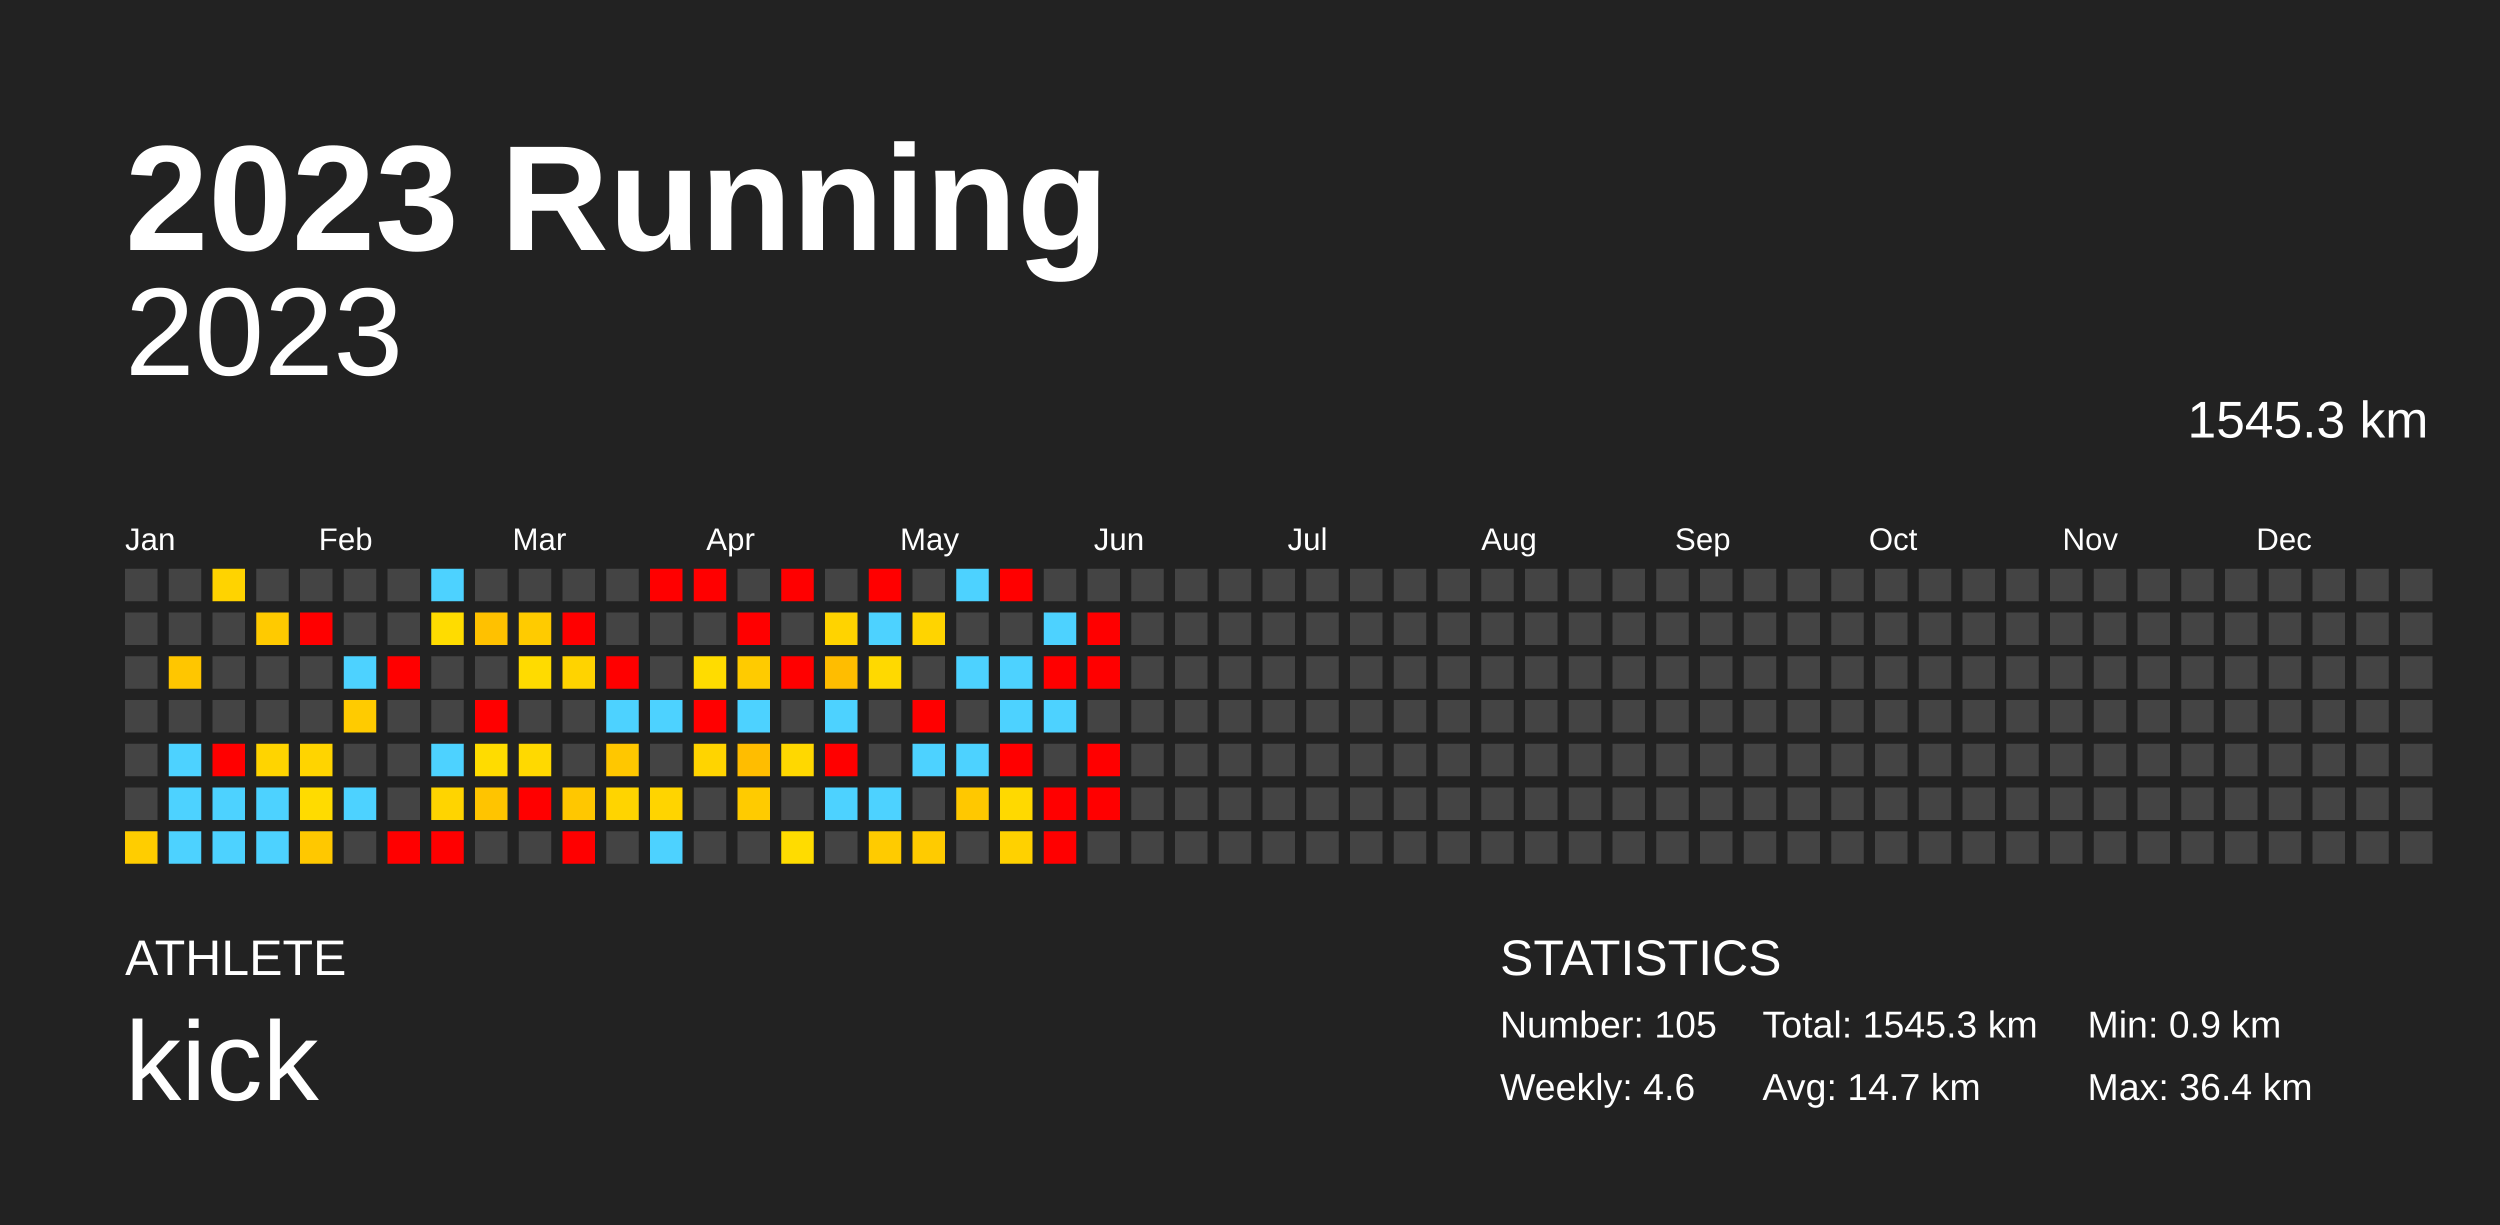
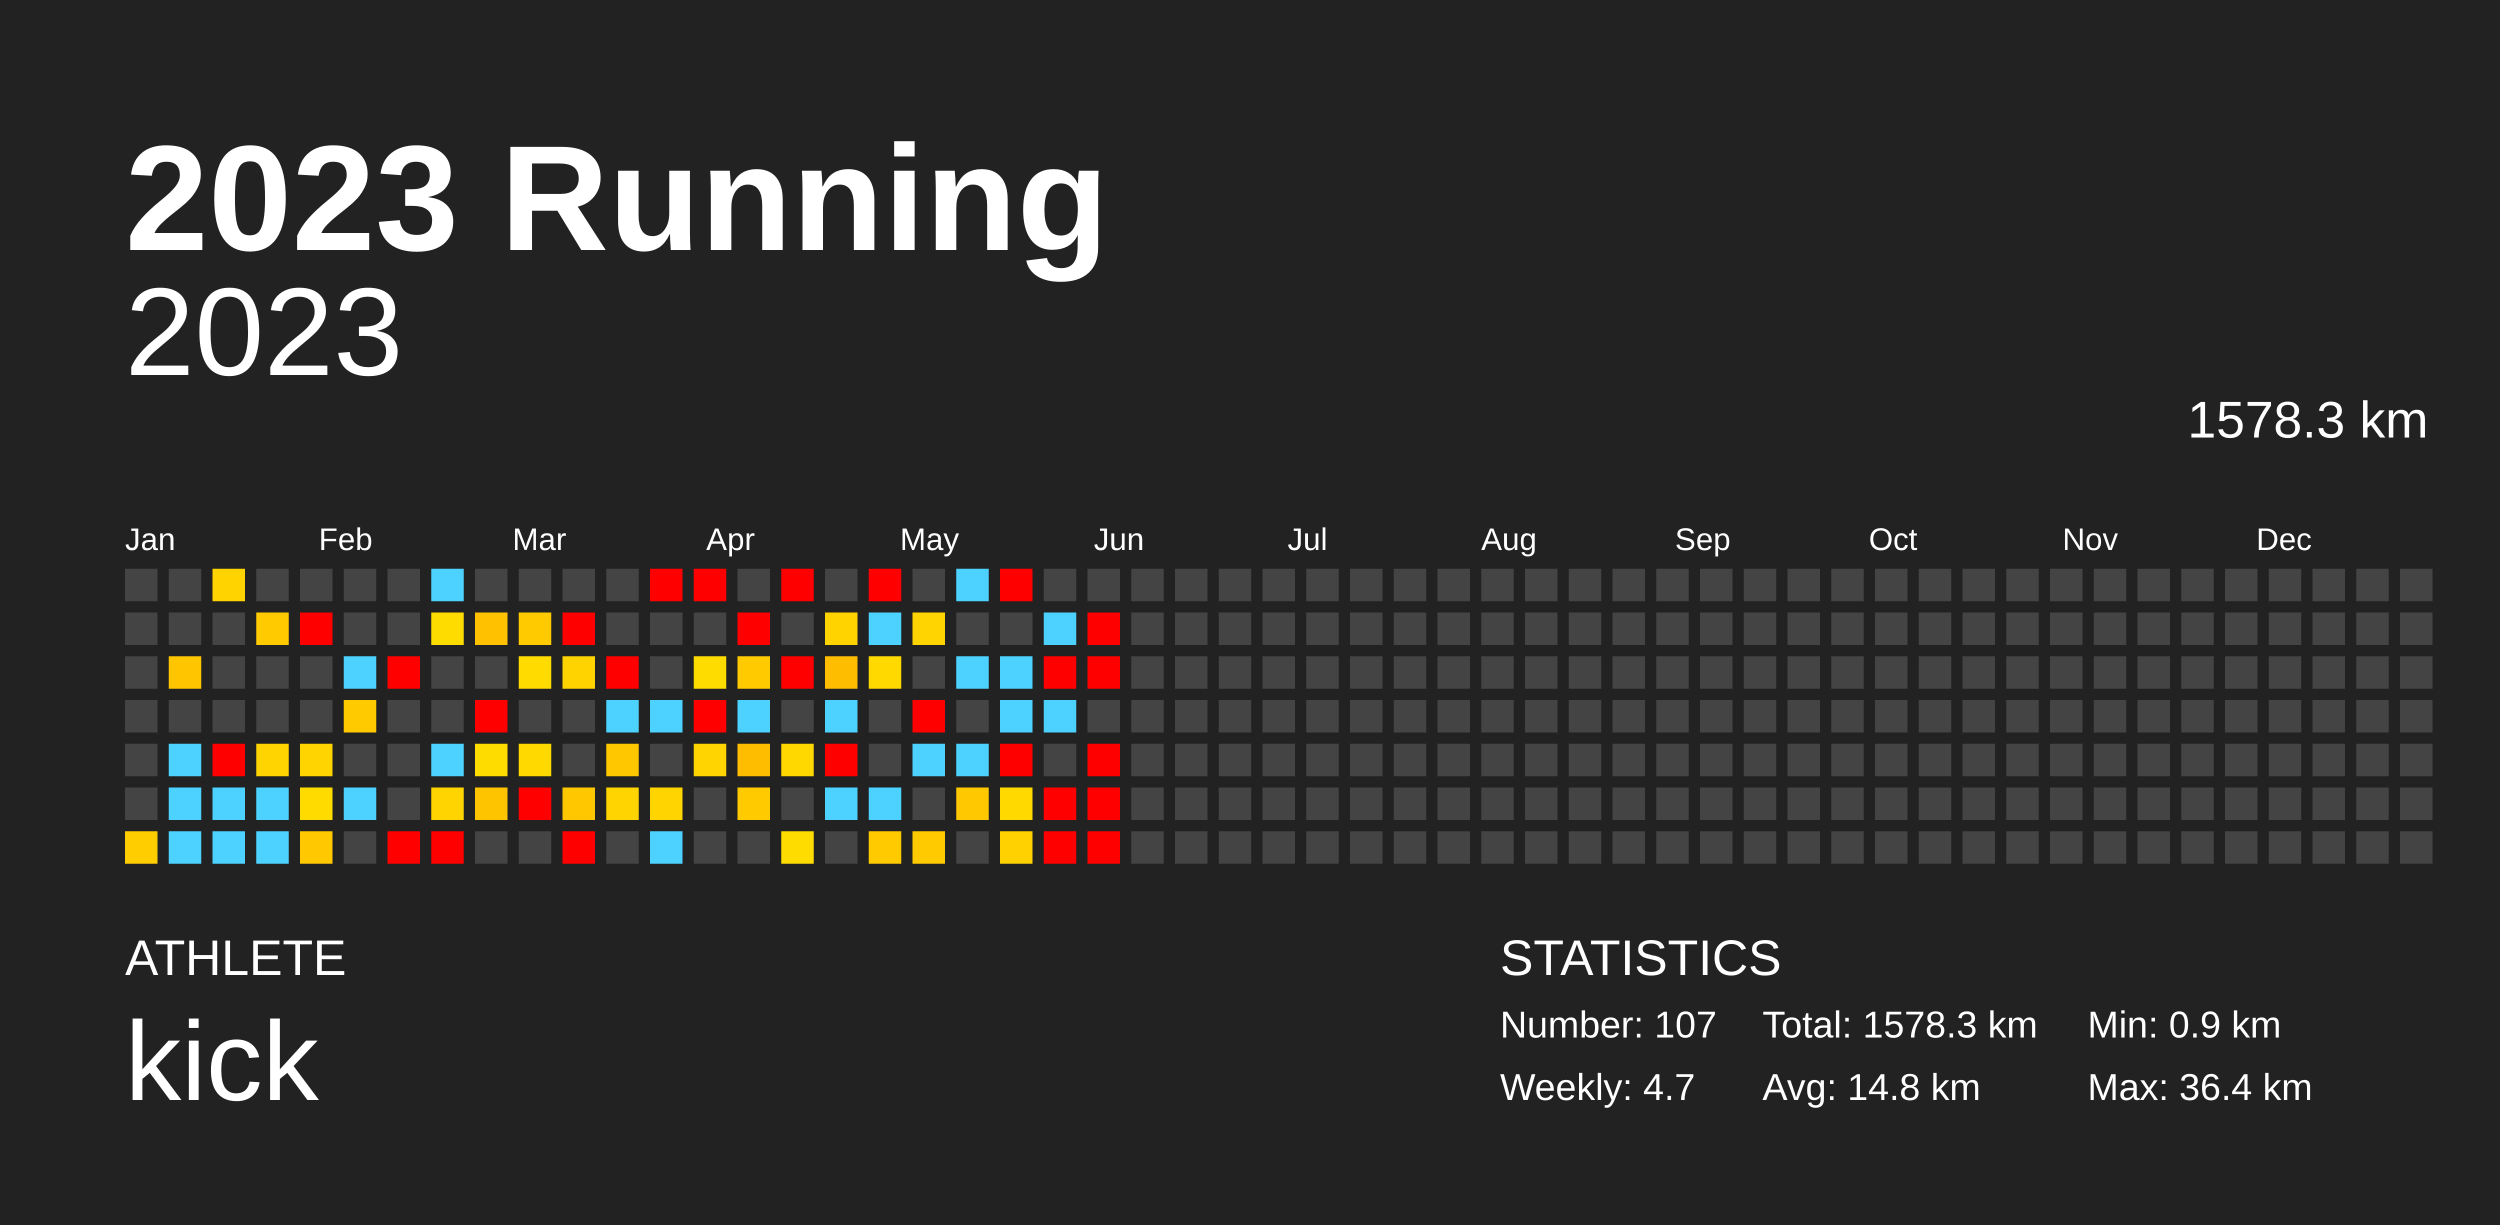
<svg xmlns="http://www.w3.org/2000/svg" baseProfile="full" height="98mm" version="1.1" viewBox="0,0,200,98" width="200mm">
  <defs />
  <rect fill="#222222" height="98" width="200" x="0" y="0" />
  <text fill="#FFFFFF" style="font-size:12px; font-family:Arial; font-weight:bold;" x="10" y="20">2023 Running</text>
  <text fill="#FFFFFF" style="font-size:4px; font-family:Arial" x="10" y="78">ATHLETE</text>
  <text fill="#FFFFFF" style="font-size:9px; font-family:Arial" x="10" y="88">kick</text>
  <text fill="#FFFFFF" style="font-size:4px; font-family:Arial" x="120" y="78">STATISTICS</text>
-   <text fill="#FFFFFF" style="font-size:3px; font-family:Arial" x="120" y="83">Number: 105</text>
-   <text fill="#FFFFFF" style="font-size:3px; font-family:Arial" x="120" y="88">Weekly: 4.6</text>
-   <text fill="#FFFFFF" style="font-size:3px; font-family:Arial" x="141" y="83">Total: 1545.3 km</text>
-   <text fill="#FFFFFF" style="font-size:3px; font-family:Arial" x="141" y="88">Avg: 14.7 km</text>
+   <text fill="#FFFFFF" style="font-size:3px; font-family:Arial" x="120" y="83">Number: 107</text>
+   <text fill="#FFFFFF" style="font-size:3px; font-family:Arial" x="120" y="88">Weekly: 4.7</text>
+   <text fill="#FFFFFF" style="font-size:3px; font-family:Arial" x="141" y="83">Total: 1578.3 km</text>
+   <text fill="#FFFFFF" style="font-size:3px; font-family:Arial" x="141" y="88">Avg: 14.8 km</text>
  <text fill="#FFFFFF" style="font-size:3px; font-family:Arial" x="167" y="83">Min: 0.9 km</text>
  <text fill="#FFFFFF" style="font-size:3px; font-family:Arial" x="167" y="88">Max: 36.4 km</text>
  <text alignment-baseline="hanging" fill="#FFFFFF" style="font-size:10.0px; font-family:Arial;" x="10" y="30">2023</text>
-   <text alignment-baseline="hanging" fill="#FFFFFF" style="font-size:4.125px; font-family:Arial;" x="175" y="35">1545.3 km</text>
+   <text alignment-baseline="hanging" fill="#FFFFFF" style="font-size:4.125px; font-family:Arial;" x="175" y="35">1578.3 km</text>
  <text fill="#FFFFFF" style="font-size:2.5px; font-family:Arial" x="10.0" y="44">Jan</text>
  <text fill="#FFFFFF" style="font-size:2.5px; font-family:Arial" x="25.5" y="44">Feb</text>
  <text fill="#FFFFFF" style="font-size:2.5px; font-family:Arial" x="41.0" y="44">Mar</text>
  <text fill="#FFFFFF" style="font-size:2.5px; font-family:Arial" x="56.5" y="44">Apr</text>
  <text fill="#FFFFFF" style="font-size:2.5px; font-family:Arial" x="72.0" y="44">May</text>
  <text fill="#FFFFFF" style="font-size:2.5px; font-family:Arial" x="87.5" y="44">Jun</text>
  <text fill="#FFFFFF" style="font-size:2.5px; font-family:Arial" x="103.0" y="44">Jul</text>
  <text fill="#FFFFFF" style="font-size:2.5px; font-family:Arial" x="118.5" y="44">Aug</text>
  <text fill="#FFFFFF" style="font-size:2.5px; font-family:Arial" x="134.0" y="44">Sep</text>
  <text fill="#FFFFFF" style="font-size:2.5px; font-family:Arial" x="149.5" y="44">Oct</text>
  <text fill="#FFFFFF" style="font-size:2.5px; font-family:Arial" x="165.0" y="44">Nov</text>
  <text fill="#FFFFFF" style="font-size:2.5px; font-family:Arial" x="180.5" y="44">Dec</text>
  <rect fill="#444444" height="2.6" width="2.6" x="10.0" y="45.5" />
  <rect fill="#444444" height="2.6" width="2.6" x="10.0" y="49.0" />
  <rect fill="#444444" height="2.6" width="2.6" x="10.0" y="52.5" />
  <rect fill="#444444" height="2.6" width="2.6" x="10.0" y="56.0" />
  <rect fill="#444444" height="2.6" width="2.6" x="10.0" y="59.5" />
  <rect fill="#444444" height="2.6" width="2.6" x="10.0" y="63.0" />
  <rect fill="#ffcd00" height="2.6" width="2.6" x="10.0" y="66.5" />
  <rect fill="#444444" height="2.6" width="2.6" x="13.5" y="45.5" />
  <rect fill="#444444" height="2.6" width="2.6" x="13.5" y="49.0" />
  <rect fill="#ffc600" height="2.6" width="2.6" x="13.5" y="52.5" />
  <rect fill="#444444" height="2.6" width="2.6" x="13.5" y="56.0" />
  <rect fill="#4dd2ff" height="2.6" width="2.6" x="13.5" y="59.5" />
  <rect fill="#4dd2ff" height="2.6" width="2.6" x="13.5" y="63.0" />
  <rect fill="#4dd2ff" height="2.6" width="2.6" x="13.5" y="66.5" />
  <rect fill="#ffd300" height="2.6" width="2.6" x="17.0" y="45.5" />
  <rect fill="#444444" height="2.6" width="2.6" x="17.0" y="49.0" />
  <rect fill="#444444" height="2.6" width="2.6" x="17.0" y="52.5" />
  <rect fill="#444444" height="2.6" width="2.6" x="17.0" y="56.0" />
  <rect fill="red" height="2.6" width="2.6" x="17.0" y="59.5" />
  <rect fill="#4dd2ff" height="2.6" width="2.6" x="17.0" y="63.0" />
  <rect fill="#4dd2ff" height="2.6" width="2.6" x="17.0" y="66.5" />
  <rect fill="#444444" height="2.6" width="2.6" x="20.5" y="45.5" />
  <rect fill="#ffca00" height="2.6" width="2.6" x="20.5" y="49.0" />
  <rect fill="#444444" height="2.6" width="2.6" x="20.5" y="52.5" />
  <rect fill="#444444" height="2.6" width="2.6" x="20.5" y="56.0" />
  <rect fill="#ffd400" height="2.6" width="2.6" x="20.5" y="59.5" />
  <rect fill="#4dd2ff" height="2.6" width="2.6" x="20.5" y="63.0" />
  <rect fill="#4dd2ff" height="2.6" width="2.6" x="20.5" y="66.5" />
  <rect fill="#444444" height="2.6" width="2.6" x="24.0" y="45.5" />
  <rect fill="red" height="2.6" width="2.6" x="24.0" y="49.0" />
  <rect fill="#444444" height="2.6" width="2.6" x="24.0" y="52.5" />
  <rect fill="#444444" height="2.6" width="2.6" x="24.0" y="56.0" />
  <rect fill="#ffd400" height="2.6" width="2.6" x="24.0" y="59.5" />
  <rect fill="#ffdb00" height="2.6" width="2.6" x="24.0" y="63.0" />
  <rect fill="#ffc800" height="2.6" width="2.6" x="24.0" y="66.5" />
  <rect fill="#444444" height="2.6" width="2.6" x="27.5" y="45.5" />
  <rect fill="#444444" height="2.6" width="2.6" x="27.5" y="49.0" />
  <rect fill="#4dd2ff" height="2.6" width="2.6" x="27.5" y="52.5" />
  <rect fill="#ffcb00" height="2.6" width="2.6" x="27.5" y="56.0" />
  <rect fill="#444444" height="2.6" width="2.6" x="27.5" y="59.5" />
  <rect fill="#4dd2ff" height="2.6" width="2.6" x="27.5" y="63.0" />
  <rect fill="#444444" height="2.6" width="2.6" x="27.5" y="66.5" />
  <rect fill="#444444" height="2.6" width="2.6" x="31.0" y="45.5" />
  <rect fill="#444444" height="2.6" width="2.6" x="31.0" y="49.0" />
  <rect fill="red" height="2.6" width="2.6" x="31.0" y="52.5" />
  <rect fill="#444444" height="2.6" width="2.6" x="31.0" y="56.0" />
  <rect fill="#444444" height="2.6" width="2.6" x="31.0" y="59.5" />
  <rect fill="#444444" height="2.6" width="2.6" x="31.0" y="63.0" />
  <rect fill="red" height="2.6" width="2.6" x="31.0" y="66.5" />
  <rect fill="#4dd2ff" height="2.6" width="2.6" x="34.5" y="45.5" />
  <rect fill="#ffdc00" height="2.6" width="2.6" x="34.5" y="49.0" />
  <rect fill="#444444" height="2.6" width="2.6" x="34.5" y="52.5" />
  <rect fill="#444444" height="2.6" width="2.6" x="34.5" y="56.0" />
  <rect fill="#4dd2ff" height="2.6" width="2.6" x="34.5" y="59.5" />
  <rect fill="#ffd400" height="2.6" width="2.6" x="34.5" y="63.0" />
  <rect fill="red" height="2.6" width="2.6" x="34.5" y="66.5" />
  <rect fill="#444444" height="2.6" width="2.6" x="38.0" y="45.5" />
  <rect fill="#ffc100" height="2.6" width="2.6" x="38.0" y="49.0" />
  <rect fill="#444444" height="2.6" width="2.6" x="38.0" y="52.5" />
  <rect fill="red" height="2.6" width="2.6" x="38.0" y="56.0" />
  <rect fill="#ffdc00" height="2.6" width="2.6" x="38.0" y="59.5" />
  <rect fill="#ffc400" height="2.6" width="2.6" x="38.0" y="63.0" />
  <rect fill="#444444" height="2.6" width="2.6" x="38.0" y="66.5" />
  <rect fill="#444444" height="2.6" width="2.6" x="41.5" y="45.5" />
  <rect fill="#ffcb00" height="2.6" width="2.6" x="41.5" y="49.0" />
  <rect fill="#ffdb00" height="2.6" width="2.6" x="41.5" y="52.5" />
  <rect fill="#444444" height="2.6" width="2.6" x="41.5" y="56.0" />
  <rect fill="#ffd900" height="2.6" width="2.6" x="41.5" y="59.5" />
  <rect fill="red" height="2.6" width="2.6" x="41.5" y="63.0" />
  <rect fill="#444444" height="2.6" width="2.6" x="41.5" y="66.5" />
  <rect fill="#444444" height="2.6" width="2.6" x="45.0" y="45.5" />
  <rect fill="red" height="2.6" width="2.6" x="45.0" y="49.0" />
  <rect fill="#ffd300" height="2.6" width="2.6" x="45.0" y="52.5" />
  <rect fill="#444444" height="2.6" width="2.6" x="45.0" y="56.0" />
  <rect fill="#444444" height="2.6" width="2.6" x="45.0" y="59.5" />
  <rect fill="#ffc700" height="2.6" width="2.6" x="45.0" y="63.0" />
  <rect fill="red" height="2.6" width="2.6" x="45.0" y="66.5" />
  <rect fill="#444444" height="2.6" width="2.6" x="48.5" y="45.5" />
  <rect fill="#444444" height="2.6" width="2.6" x="48.5" y="49.0" />
  <rect fill="red" height="2.6" width="2.6" x="48.5" y="52.5" />
  <rect fill="#4dd2ff" height="2.6" width="2.6" x="48.5" y="56.0" />
  <rect fill="#ffc700" height="2.6" width="2.6" x="48.5" y="59.5" />
  <rect fill="#ffd400" height="2.6" width="2.6" x="48.5" y="63.0" />
  <rect fill="#444444" height="2.6" width="2.6" x="48.5" y="66.5" />
  <rect fill="red" height="2.6" width="2.6" x="52.0" y="45.5" />
  <rect fill="#444444" height="2.6" width="2.6" x="52.0" y="49.0" />
  <rect fill="#444444" height="2.6" width="2.6" x="52.0" y="52.5" />
  <rect fill="#4dd2ff" height="2.6" width="2.6" x="52.0" y="56.0" />
  <rect fill="#444444" height="2.6" width="2.6" x="52.0" y="59.5" />
  <rect fill="#ffd400" height="2.6" width="2.6" x="52.0" y="63.0" />
  <rect fill="#4dd2ff" height="2.6" width="2.6" x="52.0" y="66.5" />
  <rect fill="red" height="2.6" width="2.6" x="55.5" y="45.5" />
  <rect fill="#444444" height="2.6" width="2.6" x="55.5" y="49.0" />
  <rect fill="#ffdc00" height="2.6" width="2.6" x="55.5" y="52.5" />
  <rect fill="red" height="2.6" width="2.6" x="55.5" y="56.0" />
  <rect fill="#ffd400" height="2.6" width="2.6" x="55.5" y="59.5" />
  <rect fill="#444444" height="2.6" width="2.6" x="55.5" y="63.0" />
  <rect fill="#444444" height="2.6" width="2.6" x="55.5" y="66.5" />
  <rect fill="#444444" height="2.6" width="2.6" x="59.0" y="45.5" />
  <rect fill="red" height="2.6" width="2.6" x="59.0" y="49.0" />
  <rect fill="#ffcb00" height="2.6" width="2.6" x="59.0" y="52.5" />
  <rect fill="#4dd2ff" height="2.6" width="2.6" x="59.0" y="56.0" />
  <rect fill="#ffbd00" height="2.6" width="2.6" x="59.0" y="59.5" />
  <rect fill="#ffcb00" height="2.6" width="2.6" x="59.0" y="63.0" />
  <rect fill="#444444" height="2.6" width="2.6" x="59.0" y="66.5" />
  <rect fill="red" height="2.6" width="2.6" x="62.5" y="45.5" />
  <rect fill="#444444" height="2.6" width="2.6" x="62.5" y="49.0" />
  <rect fill="red" height="2.6" width="2.6" x="62.5" y="52.5" />
  <rect fill="#444444" height="2.6" width="2.6" x="62.5" y="56.0" />
  <rect fill="#ffd800" height="2.6" width="2.6" x="62.5" y="59.5" />
  <rect fill="#444444" height="2.6" width="2.6" x="62.5" y="63.0" />
  <rect fill="#ffdc00" height="2.6" width="2.6" x="62.5" y="66.5" />
  <rect fill="#444444" height="2.6" width="2.6" x="66.0" y="45.5" />
  <rect fill="#ffd300" height="2.6" width="2.6" x="66.0" y="49.0" />
  <rect fill="#ffbd00" height="2.6" width="2.6" x="66.0" y="52.5" />
  <rect fill="#4dd2ff" height="2.6" width="2.6" x="66.0" y="56.0" />
  <rect fill="red" height="2.6" width="2.6" x="66.0" y="59.5" />
  <rect fill="#4dd2ff" height="2.6" width="2.6" x="66.0" y="63.0" />
  <rect fill="#444444" height="2.6" width="2.6" x="66.0" y="66.5" />
  <rect fill="red" height="2.6" width="2.6" x="69.5" y="45.5" />
  <rect fill="#4dd2ff" height="2.6" width="2.6" x="69.5" y="49.0" />
  <rect fill="#ffd900" height="2.6" width="2.6" x="69.5" y="52.5" />
  <rect fill="#444444" height="2.6" width="2.6" x="69.5" y="56.0" />
  <rect fill="#444444" height="2.6" width="2.6" x="69.5" y="59.5" />
  <rect fill="#4dd2ff" height="2.6" width="2.6" x="69.5" y="63.0" />
  <rect fill="#ffcb00" height="2.6" width="2.6" x="69.5" y="66.5" />
  <rect fill="#444444" height="2.6" width="2.6" x="73.0" y="45.5" />
  <rect fill="#ffd400" height="2.6" width="2.6" x="73.0" y="49.0" />
  <rect fill="#444444" height="2.6" width="2.6" x="73.0" y="52.5" />
  <rect fill="red" height="2.6" width="2.6" x="73.0" y="56.0" />
  <rect fill="#4dd2ff" height="2.6" width="2.6" x="73.0" y="59.5" />
  <rect fill="#444444" height="2.6" width="2.6" x="73.0" y="63.0" />
  <rect fill="#ffcb00" height="2.6" width="2.6" x="73.0" y="66.5" />
  <rect fill="#4dd2ff" height="2.6" width="2.6" x="76.5" y="45.5" />
  <rect fill="#444444" height="2.6" width="2.6" x="76.5" y="49.0" />
  <rect fill="#4dd2ff" height="2.6" width="2.6" x="76.5" y="52.5" />
  <rect fill="#444444" height="2.6" width="2.6" x="76.5" y="56.0" />
  <rect fill="#4dd2ff" height="2.6" width="2.6" x="76.5" y="59.5" />
  <rect fill="#ffc800" height="2.6" width="2.6" x="76.5" y="63.0" />
  <rect fill="#444444" height="2.6" width="2.6" x="76.5" y="66.5" />
  <rect fill="red" height="2.6" width="2.6" x="80.0" y="45.5" />
  <rect fill="#444444" height="2.6" width="2.6" x="80.0" y="49.0" />
  <rect fill="#4dd2ff" height="2.6" width="2.6" x="80.0" y="52.5" />
  <rect fill="#4dd2ff" height="2.6" width="2.6" x="80.0" y="56.0" />
  <rect fill="red" height="2.6" width="2.6" x="80.0" y="59.5" />
  <rect fill="#ffd900" height="2.6" width="2.6" x="80.0" y="63.0" />
  <rect fill="#ffd100" height="2.6" width="2.6" x="80.0" y="66.5" />
  <rect fill="#444444" height="2.6" width="2.6" x="83.5" y="45.5" />
  <rect fill="#4dd2ff" height="2.6" width="2.6" x="83.5" y="49.0" />
  <rect fill="red" height="2.6" width="2.6" x="83.5" y="52.5" />
  <rect fill="#4dd2ff" height="2.6" width="2.6" x="83.5" y="56.0" />
  <rect fill="#444444" height="2.6" width="2.6" x="83.5" y="59.5" />
  <rect fill="red" height="2.6" width="2.6" x="83.5" y="63.0" />
  <rect fill="red" height="2.6" width="2.6" x="83.5" y="66.5" />
  <rect fill="#444444" height="2.6" width="2.6" x="87.0" y="45.5" />
  <rect fill="red" height="2.6" width="2.6" x="87.0" y="49.0" />
  <rect fill="red" height="2.6" width="2.6" x="87.0" y="52.5" />
  <rect fill="#444444" height="2.6" width="2.6" x="87.0" y="56.0" />
  <rect fill="red" height="2.6" width="2.6" x="87.0" y="59.5" />
  <rect fill="red" height="2.6" width="2.6" x="87.0" y="63.0" />
-   <rect fill="#444444" height="2.6" width="2.6" x="87.0" y="66.5" />
+   <rect fill="red" height="2.6" width="2.6" x="87.0" y="66.5" />
  <rect fill="#444444" height="2.6" width="2.6" x="90.5" y="45.5" />
  <rect fill="#444444" height="2.6" width="2.6" x="90.5" y="49.0" />
  <rect fill="#444444" height="2.6" width="2.6" x="90.5" y="52.5" />
  <rect fill="#444444" height="2.6" width="2.6" x="90.5" y="56.0" />
  <rect fill="#444444" height="2.6" width="2.6" x="90.5" y="59.5" />
  <rect fill="#444444" height="2.6" width="2.6" x="90.5" y="63.0" />
  <rect fill="#444444" height="2.6" width="2.6" x="90.5" y="66.5" />
  <rect fill="#444444" height="2.6" width="2.6" x="94.0" y="45.5" />
  <rect fill="#444444" height="2.6" width="2.6" x="94.0" y="49.0" />
  <rect fill="#444444" height="2.6" width="2.6" x="94.0" y="52.5" />
  <rect fill="#444444" height="2.6" width="2.6" x="94.0" y="56.0" />
  <rect fill="#444444" height="2.6" width="2.6" x="94.0" y="59.5" />
  <rect fill="#444444" height="2.6" width="2.6" x="94.0" y="63.0" />
  <rect fill="#444444" height="2.6" width="2.6" x="94.0" y="66.5" />
  <rect fill="#444444" height="2.6" width="2.6" x="97.5" y="45.5" />
  <rect fill="#444444" height="2.6" width="2.6" x="97.5" y="49.0" />
  <rect fill="#444444" height="2.6" width="2.6" x="97.5" y="52.5" />
  <rect fill="#444444" height="2.6" width="2.6" x="97.5" y="56.0" />
  <rect fill="#444444" height="2.6" width="2.6" x="97.5" y="59.5" />
  <rect fill="#444444" height="2.6" width="2.6" x="97.5" y="63.0" />
  <rect fill="#444444" height="2.6" width="2.6" x="97.5" y="66.5" />
  <rect fill="#444444" height="2.6" width="2.6" x="101.0" y="45.5" />
  <rect fill="#444444" height="2.6" width="2.6" x="101.0" y="49.0" />
  <rect fill="#444444" height="2.6" width="2.6" x="101.0" y="52.5" />
  <rect fill="#444444" height="2.6" width="2.6" x="101.0" y="56.0" />
  <rect fill="#444444" height="2.6" width="2.6" x="101.0" y="59.5" />
  <rect fill="#444444" height="2.6" width="2.6" x="101.0" y="63.0" />
  <rect fill="#444444" height="2.6" width="2.6" x="101.0" y="66.5" />
  <rect fill="#444444" height="2.6" width="2.6" x="104.5" y="45.5" />
  <rect fill="#444444" height="2.6" width="2.6" x="104.5" y="49.0" />
  <rect fill="#444444" height="2.6" width="2.6" x="104.5" y="52.5" />
  <rect fill="#444444" height="2.6" width="2.6" x="104.5" y="56.0" />
  <rect fill="#444444" height="2.6" width="2.6" x="104.5" y="59.5" />
  <rect fill="#444444" height="2.6" width="2.6" x="104.5" y="63.0" />
  <rect fill="#444444" height="2.6" width="2.6" x="104.5" y="66.5" />
  <rect fill="#444444" height="2.6" width="2.6" x="108.0" y="45.5" />
  <rect fill="#444444" height="2.6" width="2.6" x="108.0" y="49.0" />
  <rect fill="#444444" height="2.6" width="2.6" x="108.0" y="52.5" />
  <rect fill="#444444" height="2.6" width="2.6" x="108.0" y="56.0" />
  <rect fill="#444444" height="2.6" width="2.6" x="108.0" y="59.5" />
  <rect fill="#444444" height="2.6" width="2.6" x="108.0" y="63.0" />
  <rect fill="#444444" height="2.6" width="2.6" x="108.0" y="66.5" />
  <rect fill="#444444" height="2.6" width="2.6" x="111.5" y="45.5" />
  <rect fill="#444444" height="2.6" width="2.6" x="111.5" y="49.0" />
  <rect fill="#444444" height="2.6" width="2.6" x="111.5" y="52.5" />
  <rect fill="#444444" height="2.6" width="2.6" x="111.5" y="56.0" />
  <rect fill="#444444" height="2.6" width="2.6" x="111.5" y="59.5" />
  <rect fill="#444444" height="2.6" width="2.6" x="111.5" y="63.0" />
  <rect fill="#444444" height="2.6" width="2.6" x="111.5" y="66.5" />
  <rect fill="#444444" height="2.6" width="2.6" x="115.0" y="45.5" />
  <rect fill="#444444" height="2.6" width="2.6" x="115.0" y="49.0" />
  <rect fill="#444444" height="2.6" width="2.6" x="115.0" y="52.5" />
  <rect fill="#444444" height="2.6" width="2.6" x="115.0" y="56.0" />
  <rect fill="#444444" height="2.6" width="2.6" x="115.0" y="59.5" />
  <rect fill="#444444" height="2.6" width="2.6" x="115.0" y="63.0" />
  <rect fill="#444444" height="2.6" width="2.6" x="115.0" y="66.5" />
  <rect fill="#444444" height="2.6" width="2.6" x="118.5" y="45.5" />
  <rect fill="#444444" height="2.6" width="2.6" x="118.5" y="49.0" />
  <rect fill="#444444" height="2.6" width="2.6" x="118.5" y="52.5" />
  <rect fill="#444444" height="2.6" width="2.6" x="118.5" y="56.0" />
  <rect fill="#444444" height="2.6" width="2.6" x="118.5" y="59.5" />
  <rect fill="#444444" height="2.6" width="2.6" x="118.5" y="63.0" />
  <rect fill="#444444" height="2.6" width="2.6" x="118.5" y="66.5" />
  <rect fill="#444444" height="2.6" width="2.6" x="122.0" y="45.5" />
  <rect fill="#444444" height="2.6" width="2.6" x="122.0" y="49.0" />
  <rect fill="#444444" height="2.6" width="2.6" x="122.0" y="52.5" />
  <rect fill="#444444" height="2.6" width="2.6" x="122.0" y="56.0" />
  <rect fill="#444444" height="2.6" width="2.6" x="122.0" y="59.5" />
  <rect fill="#444444" height="2.6" width="2.6" x="122.0" y="63.0" />
  <rect fill="#444444" height="2.6" width="2.6" x="122.0" y="66.5" />
  <rect fill="#444444" height="2.6" width="2.6" x="125.5" y="45.5" />
  <rect fill="#444444" height="2.6" width="2.6" x="125.5" y="49.0" />
  <rect fill="#444444" height="2.6" width="2.6" x="125.5" y="52.5" />
  <rect fill="#444444" height="2.6" width="2.6" x="125.5" y="56.0" />
  <rect fill="#444444" height="2.6" width="2.6" x="125.5" y="59.5" />
  <rect fill="#444444" height="2.6" width="2.6" x="125.5" y="63.0" />
  <rect fill="#444444" height="2.6" width="2.6" x="125.5" y="66.5" />
  <rect fill="#444444" height="2.6" width="2.6" x="129.0" y="45.5" />
  <rect fill="#444444" height="2.6" width="2.6" x="129.0" y="49.0" />
  <rect fill="#444444" height="2.6" width="2.6" x="129.0" y="52.5" />
  <rect fill="#444444" height="2.6" width="2.6" x="129.0" y="56.0" />
  <rect fill="#444444" height="2.6" width="2.6" x="129.0" y="59.5" />
  <rect fill="#444444" height="2.6" width="2.6" x="129.0" y="63.0" />
  <rect fill="#444444" height="2.6" width="2.6" x="129.0" y="66.5" />
  <rect fill="#444444" height="2.6" width="2.6" x="132.5" y="45.5" />
  <rect fill="#444444" height="2.6" width="2.6" x="132.5" y="49.0" />
  <rect fill="#444444" height="2.6" width="2.6" x="132.5" y="52.5" />
  <rect fill="#444444" height="2.6" width="2.6" x="132.5" y="56.0" />
  <rect fill="#444444" height="2.6" width="2.6" x="132.5" y="59.5" />
  <rect fill="#444444" height="2.6" width="2.6" x="132.5" y="63.0" />
  <rect fill="#444444" height="2.6" width="2.6" x="132.5" y="66.5" />
  <rect fill="#444444" height="2.6" width="2.6" x="136.0" y="45.5" />
  <rect fill="#444444" height="2.6" width="2.6" x="136.0" y="49.0" />
  <rect fill="#444444" height="2.6" width="2.6" x="136.0" y="52.5" />
  <rect fill="#444444" height="2.6" width="2.6" x="136.0" y="56.0" />
  <rect fill="#444444" height="2.6" width="2.6" x="136.0" y="59.5" />
  <rect fill="#444444" height="2.6" width="2.6" x="136.0" y="63.0" />
  <rect fill="#444444" height="2.6" width="2.6" x="136.0" y="66.5" />
  <rect fill="#444444" height="2.6" width="2.6" x="139.5" y="45.5" />
  <rect fill="#444444" height="2.6" width="2.6" x="139.5" y="49.0" />
  <rect fill="#444444" height="2.6" width="2.6" x="139.5" y="52.5" />
  <rect fill="#444444" height="2.6" width="2.6" x="139.5" y="56.0" />
  <rect fill="#444444" height="2.6" width="2.6" x="139.5" y="59.5" />
  <rect fill="#444444" height="2.6" width="2.6" x="139.5" y="63.0" />
  <rect fill="#444444" height="2.6" width="2.6" x="139.5" y="66.5" />
  <rect fill="#444444" height="2.6" width="2.6" x="143.0" y="45.5" />
  <rect fill="#444444" height="2.6" width="2.6" x="143.0" y="49.0" />
  <rect fill="#444444" height="2.6" width="2.6" x="143.0" y="52.5" />
  <rect fill="#444444" height="2.6" width="2.6" x="143.0" y="56.0" />
  <rect fill="#444444" height="2.6" width="2.6" x="143.0" y="59.5" />
  <rect fill="#444444" height="2.6" width="2.6" x="143.0" y="63.0" />
  <rect fill="#444444" height="2.6" width="2.6" x="143.0" y="66.5" />
  <rect fill="#444444" height="2.6" width="2.6" x="146.5" y="45.5" />
  <rect fill="#444444" height="2.6" width="2.6" x="146.5" y="49.0" />
  <rect fill="#444444" height="2.6" width="2.6" x="146.5" y="52.5" />
  <rect fill="#444444" height="2.6" width="2.6" x="146.5" y="56.0" />
  <rect fill="#444444" height="2.6" width="2.6" x="146.5" y="59.5" />
  <rect fill="#444444" height="2.6" width="2.6" x="146.5" y="63.0" />
  <rect fill="#444444" height="2.6" width="2.6" x="146.5" y="66.5" />
  <rect fill="#444444" height="2.6" width="2.6" x="150.0" y="45.5" />
  <rect fill="#444444" height="2.6" width="2.6" x="150.0" y="49.0" />
  <rect fill="#444444" height="2.6" width="2.6" x="150.0" y="52.5" />
  <rect fill="#444444" height="2.6" width="2.6" x="150.0" y="56.0" />
  <rect fill="#444444" height="2.6" width="2.6" x="150.0" y="59.5" />
  <rect fill="#444444" height="2.6" width="2.6" x="150.0" y="63.0" />
  <rect fill="#444444" height="2.6" width="2.6" x="150.0" y="66.5" />
  <rect fill="#444444" height="2.6" width="2.6" x="153.5" y="45.5" />
  <rect fill="#444444" height="2.6" width="2.6" x="153.5" y="49.0" />
  <rect fill="#444444" height="2.6" width="2.6" x="153.5" y="52.5" />
  <rect fill="#444444" height="2.6" width="2.6" x="153.5" y="56.0" />
  <rect fill="#444444" height="2.6" width="2.6" x="153.5" y="59.5" />
  <rect fill="#444444" height="2.6" width="2.6" x="153.5" y="63.0" />
  <rect fill="#444444" height="2.6" width="2.6" x="153.5" y="66.5" />
  <rect fill="#444444" height="2.6" width="2.6" x="157.0" y="45.5" />
  <rect fill="#444444" height="2.6" width="2.6" x="157.0" y="49.0" />
  <rect fill="#444444" height="2.6" width="2.6" x="157.0" y="52.5" />
  <rect fill="#444444" height="2.6" width="2.6" x="157.0" y="56.0" />
  <rect fill="#444444" height="2.6" width="2.6" x="157.0" y="59.5" />
  <rect fill="#444444" height="2.6" width="2.6" x="157.0" y="63.0" />
  <rect fill="#444444" height="2.6" width="2.6" x="157.0" y="66.5" />
  <rect fill="#444444" height="2.6" width="2.6" x="160.5" y="45.5" />
  <rect fill="#444444" height="2.6" width="2.6" x="160.5" y="49.0" />
  <rect fill="#444444" height="2.6" width="2.6" x="160.5" y="52.5" />
  <rect fill="#444444" height="2.6" width="2.6" x="160.5" y="56.0" />
  <rect fill="#444444" height="2.6" width="2.6" x="160.5" y="59.5" />
  <rect fill="#444444" height="2.6" width="2.6" x="160.5" y="63.0" />
  <rect fill="#444444" height="2.6" width="2.6" x="160.5" y="66.5" />
  <rect fill="#444444" height="2.6" width="2.6" x="164.0" y="45.5" />
  <rect fill="#444444" height="2.6" width="2.6" x="164.0" y="49.0" />
  <rect fill="#444444" height="2.6" width="2.6" x="164.0" y="52.5" />
  <rect fill="#444444" height="2.6" width="2.6" x="164.0" y="56.0" />
  <rect fill="#444444" height="2.6" width="2.6" x="164.0" y="59.5" />
  <rect fill="#444444" height="2.6" width="2.6" x="164.0" y="63.0" />
  <rect fill="#444444" height="2.6" width="2.6" x="164.0" y="66.5" />
  <rect fill="#444444" height="2.6" width="2.6" x="167.5" y="45.5" />
  <rect fill="#444444" height="2.6" width="2.6" x="167.5" y="49.0" />
  <rect fill="#444444" height="2.6" width="2.6" x="167.5" y="52.5" />
  <rect fill="#444444" height="2.6" width="2.6" x="167.5" y="56.0" />
  <rect fill="#444444" height="2.6" width="2.6" x="167.5" y="59.5" />
  <rect fill="#444444" height="2.6" width="2.6" x="167.5" y="63.0" />
  <rect fill="#444444" height="2.6" width="2.6" x="167.5" y="66.5" />
  <rect fill="#444444" height="2.6" width="2.6" x="171.0" y="45.5" />
  <rect fill="#444444" height="2.6" width="2.6" x="171.0" y="49.0" />
  <rect fill="#444444" height="2.6" width="2.6" x="171.0" y="52.5" />
  <rect fill="#444444" height="2.6" width="2.6" x="171.0" y="56.0" />
  <rect fill="#444444" height="2.6" width="2.6" x="171.0" y="59.5" />
  <rect fill="#444444" height="2.6" width="2.6" x="171.0" y="63.0" />
  <rect fill="#444444" height="2.6" width="2.6" x="171.0" y="66.5" />
  <rect fill="#444444" height="2.6" width="2.6" x="174.5" y="45.5" />
  <rect fill="#444444" height="2.6" width="2.6" x="174.5" y="49.0" />
  <rect fill="#444444" height="2.6" width="2.6" x="174.5" y="52.5" />
  <rect fill="#444444" height="2.6" width="2.6" x="174.5" y="56.0" />
  <rect fill="#444444" height="2.6" width="2.6" x="174.5" y="59.5" />
  <rect fill="#444444" height="2.6" width="2.6" x="174.5" y="63.0" />
  <rect fill="#444444" height="2.6" width="2.6" x="174.5" y="66.5" />
  <rect fill="#444444" height="2.6" width="2.6" x="178.0" y="45.5" />
  <rect fill="#444444" height="2.6" width="2.6" x="178.0" y="49.0" />
  <rect fill="#444444" height="2.6" width="2.6" x="178.0" y="52.5" />
  <rect fill="#444444" height="2.6" width="2.6" x="178.0" y="56.0" />
  <rect fill="#444444" height="2.6" width="2.6" x="178.0" y="59.5" />
  <rect fill="#444444" height="2.6" width="2.6" x="178.0" y="63.0" />
  <rect fill="#444444" height="2.6" width="2.6" x="178.0" y="66.5" />
  <rect fill="#444444" height="2.6" width="2.6" x="181.5" y="45.5" />
  <rect fill="#444444" height="2.6" width="2.6" x="181.5" y="49.0" />
  <rect fill="#444444" height="2.6" width="2.6" x="181.5" y="52.5" />
  <rect fill="#444444" height="2.6" width="2.6" x="181.5" y="56.0" />
  <rect fill="#444444" height="2.6" width="2.6" x="181.5" y="59.5" />
  <rect fill="#444444" height="2.6" width="2.6" x="181.5" y="63.0" />
  <rect fill="#444444" height="2.6" width="2.6" x="181.5" y="66.5" />
  <rect fill="#444444" height="2.6" width="2.6" x="185.0" y="45.5" />
  <rect fill="#444444" height="2.6" width="2.6" x="185.0" y="49.0" />
  <rect fill="#444444" height="2.6" width="2.6" x="185.0" y="52.5" />
  <rect fill="#444444" height="2.6" width="2.6" x="185.0" y="56.0" />
  <rect fill="#444444" height="2.6" width="2.6" x="185.0" y="59.5" />
  <rect fill="#444444" height="2.6" width="2.6" x="185.0" y="63.0" />
  <rect fill="#444444" height="2.6" width="2.6" x="185.0" y="66.5" />
  <rect fill="#444444" height="2.6" width="2.6" x="188.5" y="45.5" />
  <rect fill="#444444" height="2.6" width="2.6" x="188.5" y="49.0" />
  <rect fill="#444444" height="2.6" width="2.6" x="188.5" y="52.5" />
  <rect fill="#444444" height="2.6" width="2.6" x="188.5" y="56.0" />
  <rect fill="#444444" height="2.6" width="2.6" x="188.5" y="59.5" />
  <rect fill="#444444" height="2.6" width="2.6" x="188.5" y="63.0" />
  <rect fill="#444444" height="2.6" width="2.6" x="188.5" y="66.5" />
  <rect fill="#444444" height="2.6" width="2.6" x="192.0" y="45.5" />
  <rect fill="#444444" height="2.6" width="2.6" x="192.0" y="49.0" />
  <rect fill="#444444" height="2.6" width="2.6" x="192.0" y="52.5" />
  <rect fill="#444444" height="2.6" width="2.6" x="192.0" y="56.0" />
  <rect fill="#444444" height="2.6" width="2.6" x="192.0" y="59.5" />
  <rect fill="#444444" height="2.6" width="2.6" x="192.0" y="63.0" />
  <rect fill="#444444" height="2.6" width="2.6" x="192.0" y="66.5" />
</svg>
